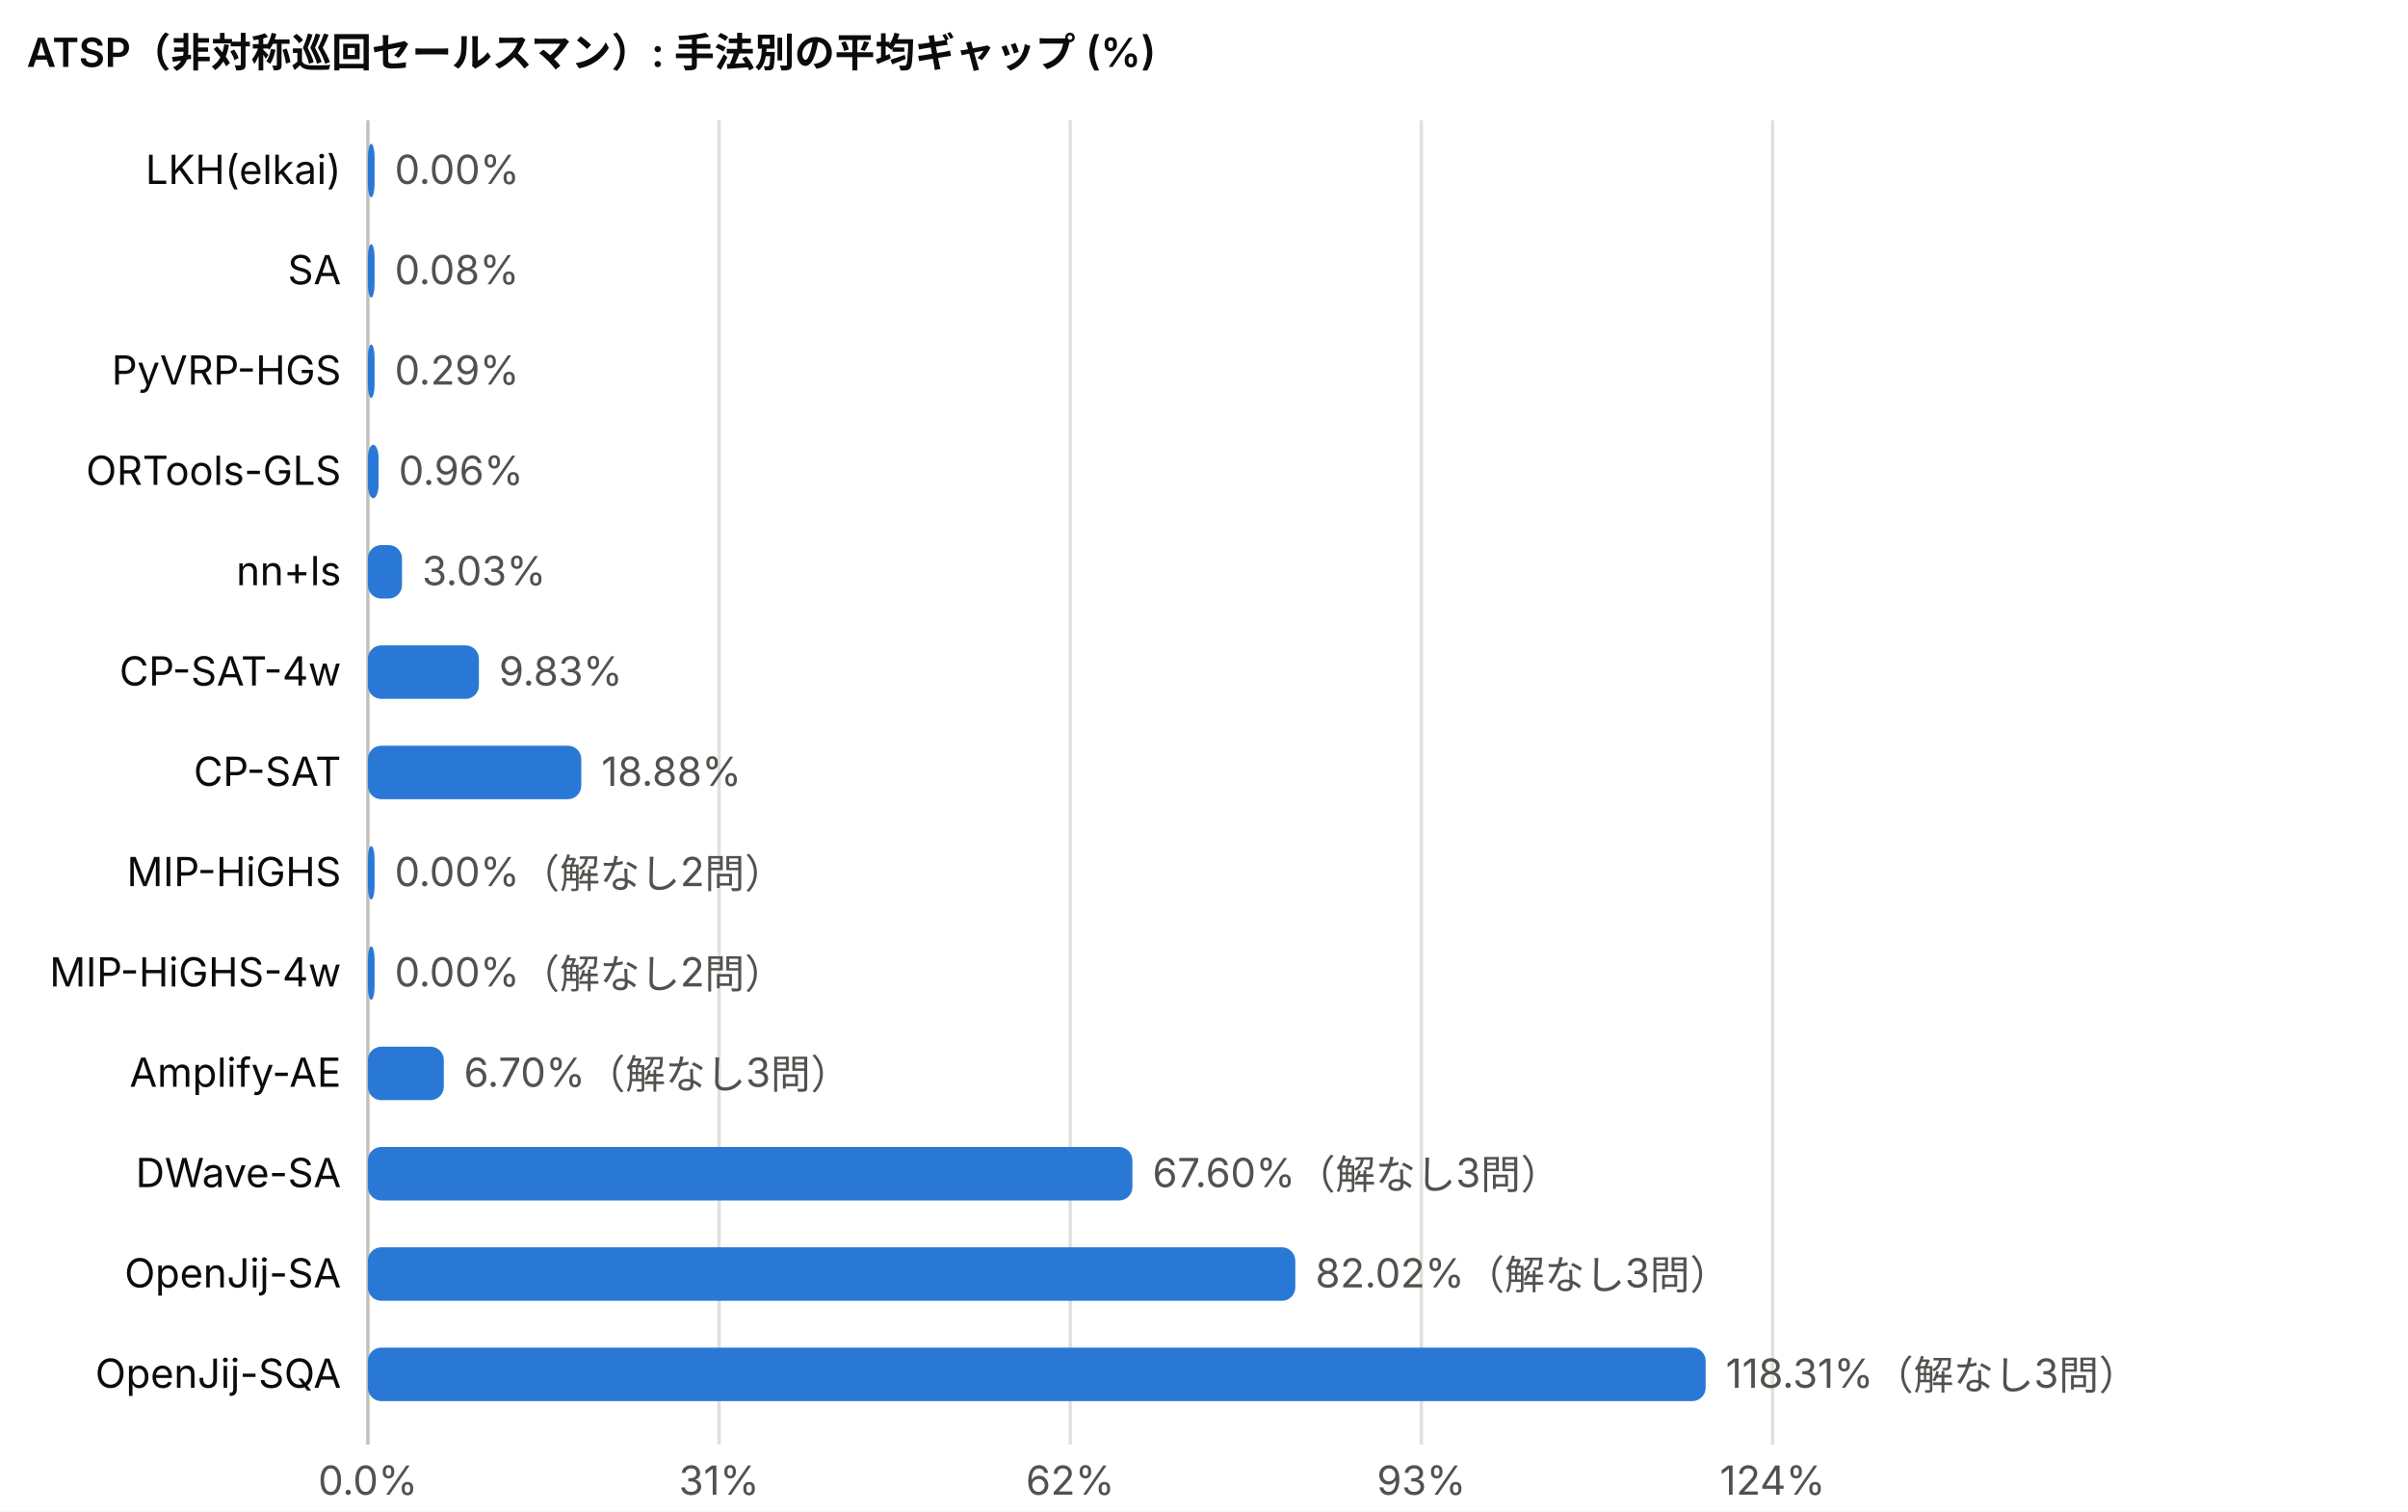
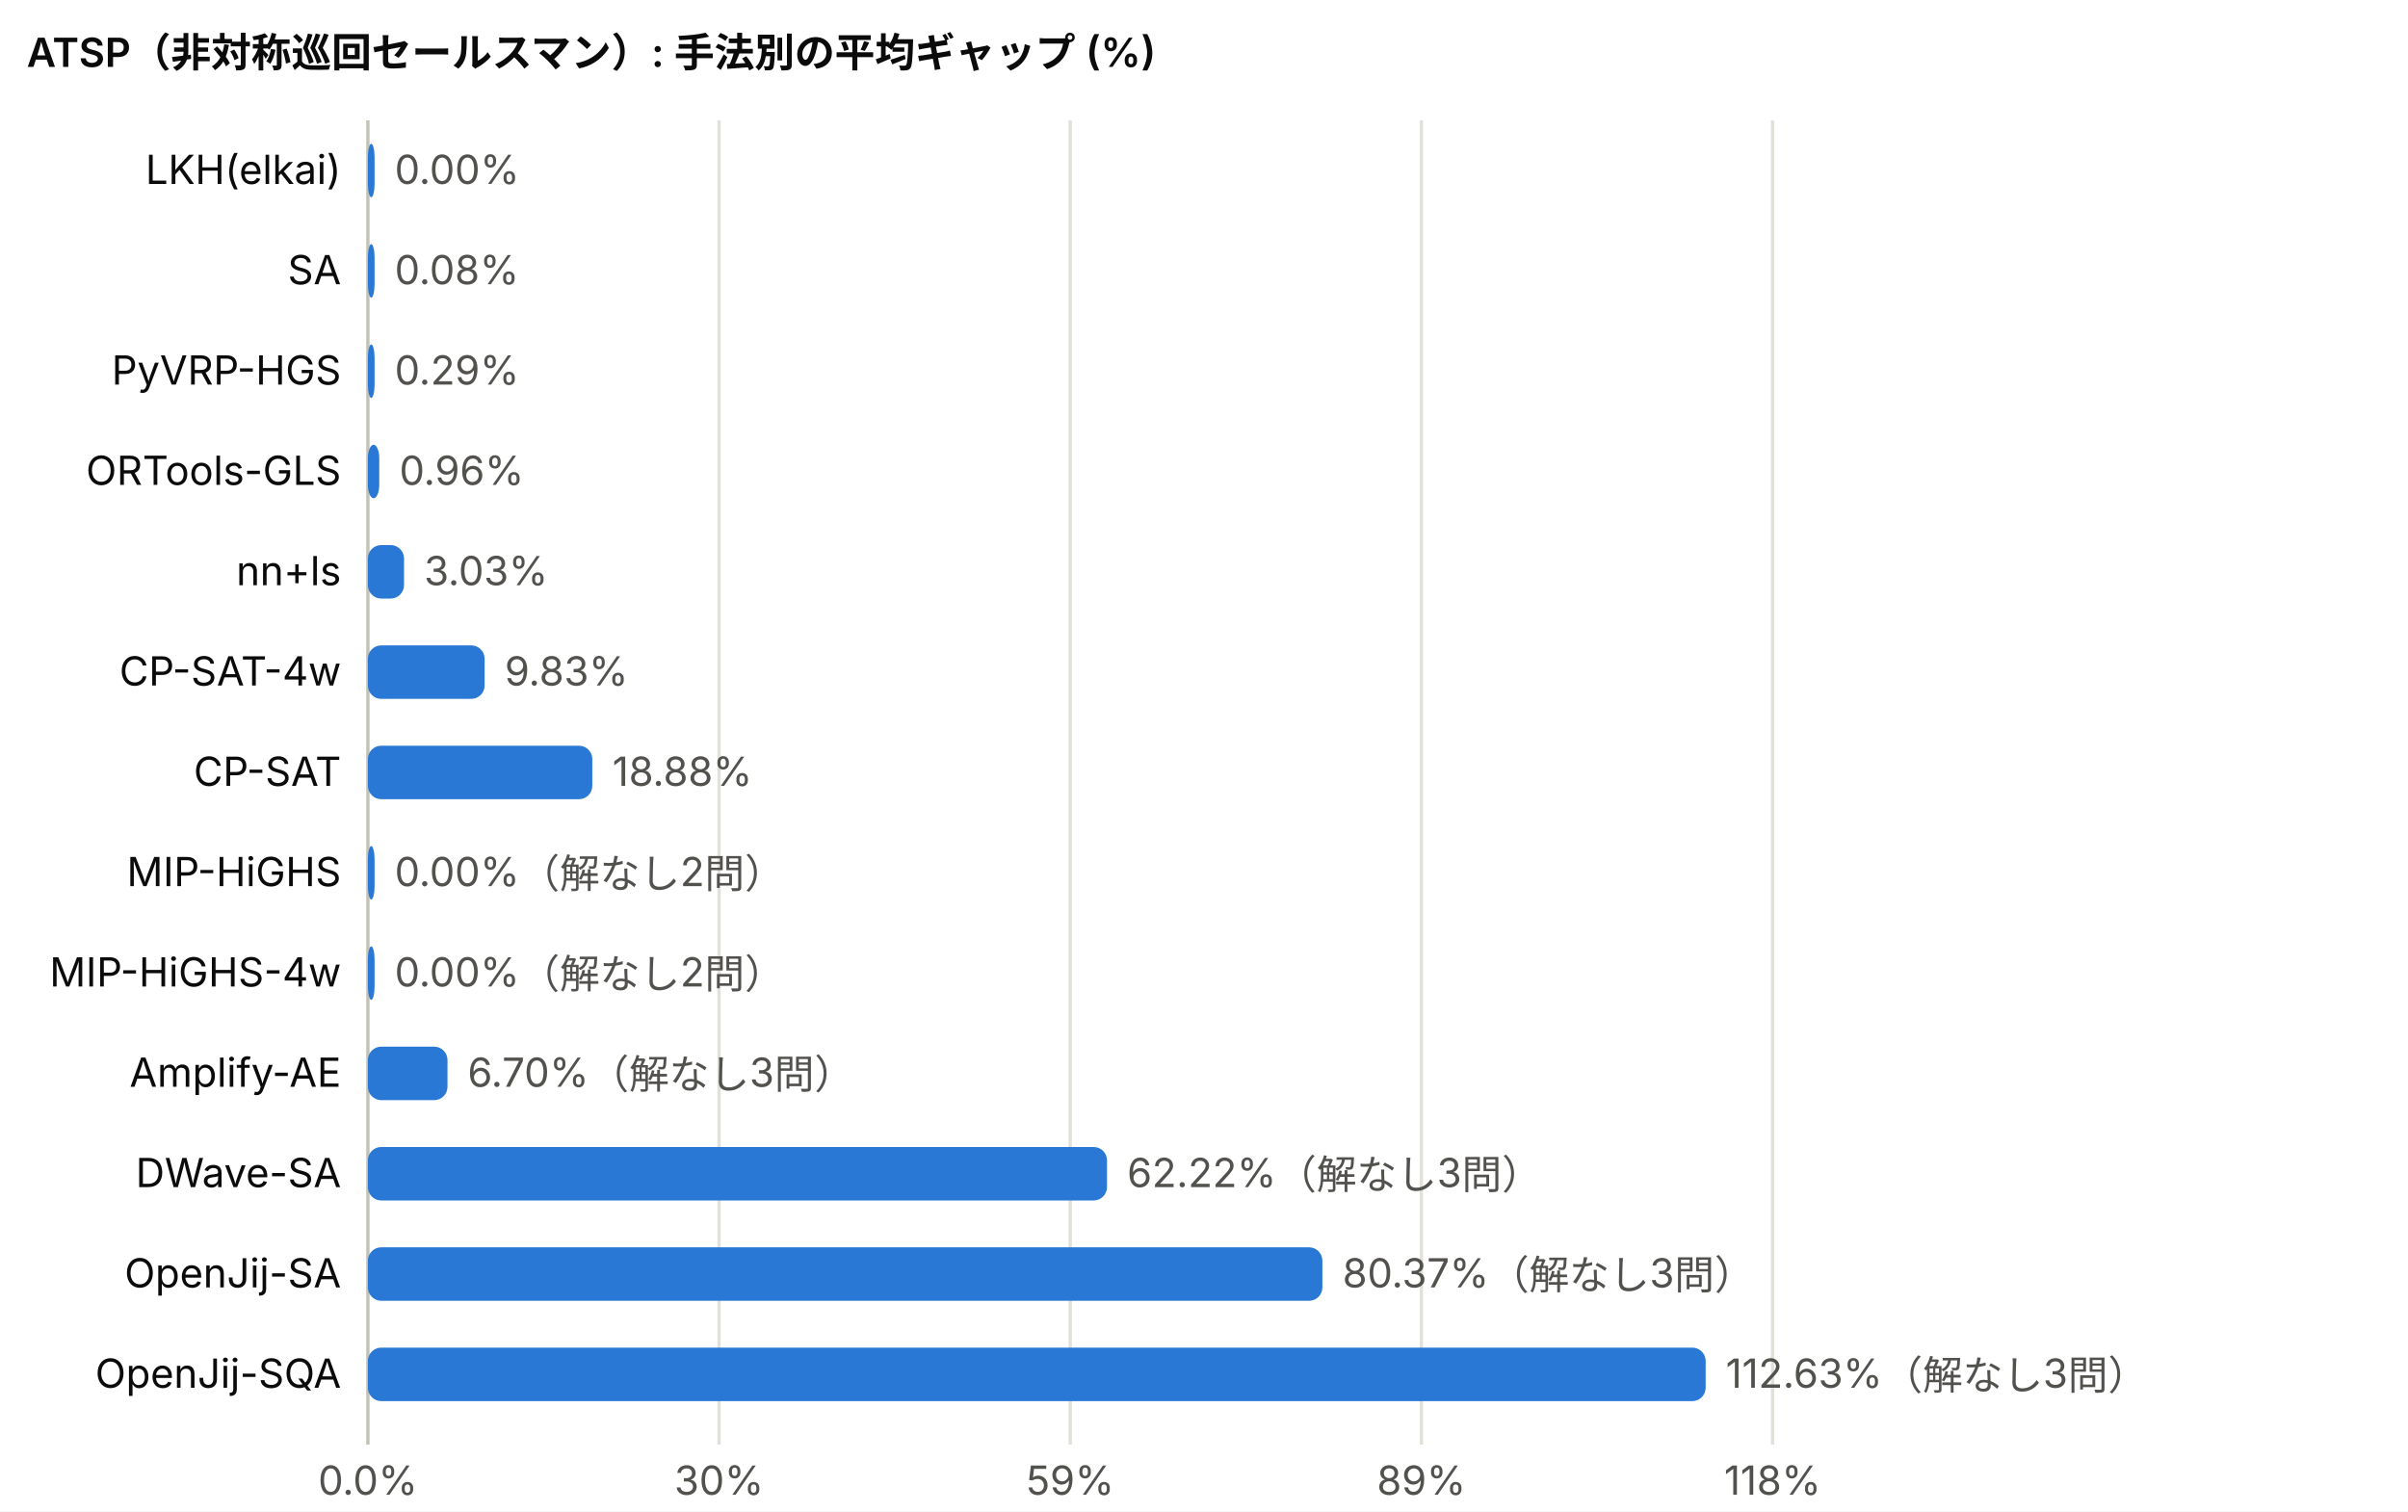
<svg xmlns="http://www.w3.org/2000/svg" width="720" height="452" viewBox="0 0 720 452" font-family="-apple-system, 'Segoe UI', 'Hiragino Sans', 'Yu Gothic UI', Meiryo, sans-serif" font-size="12">
  <rect width="720" height="452" fill="#ffffff" />
  <text x="8.0" y="20.0" text-anchor="start" fill="#0b0b0b" font-weight="600">ATSP（非対称巡回セールスマン）: 手法別の平均ギャップ (%)</text>
  <line x1="110.0" x2="110.0" y1="36" y2="432" stroke="#c3c2b7" />
  <text x="110.0" y="447.0" text-anchor="middle" fill="#52514e">0.0%</text>
  <line x1="215.0" x2="215.0" y1="36" y2="432" stroke="#e1e0d9" />
-   <text x="215.0" y="447.0" text-anchor="middle" fill="#52514e">31%</text>
+   <text x="215.0" y="447.0" text-anchor="middle" fill="#52514e">30%</text>
  <line x1="320.0" x2="320.0" y1="36" y2="432" stroke="#e1e0d9" />
-   <text x="320.0" y="447.0" text-anchor="middle" fill="#52514e">62%</text>
+   <text x="320.0" y="447.0" text-anchor="middle" fill="#52514e">59%</text>
  <line x1="425.0" x2="425.0" y1="36" y2="432" stroke="#e1e0d9" />
-   <text x="425.0" y="447.0" text-anchor="middle" fill="#52514e">93%</text>
+   <text x="425.0" y="447.0" text-anchor="middle" fill="#52514e">89%</text>
  <line x1="530.0" x2="530.0" y1="36" y2="432" stroke="#e1e0d9" />
-   <text x="530.0" y="447.0" text-anchor="middle" fill="#52514e">124%</text>
+   <text x="530.0" y="447.0" text-anchor="middle" fill="#52514e">118%</text>
  <text x="102.0" y="55.0" text-anchor="end" fill="#0b0b0b">LKH(elkai)</text>
  <rect x="110" y="43" width="2.0" height="16" rx="4" fill="#2a78d6" />
  <text x="118.0" y="55.0" text-anchor="start" fill="#52514e">0.00%</text>
  <text x="102.0" y="85.0" text-anchor="end" fill="#0b0b0b">SA</text>
  <rect x="110" y="73" width="2.0" height="16" rx="4" fill="#2a78d6" />
  <text x="118.0" y="85.0" text-anchor="start" fill="#52514e">0.08%</text>
  <text x="102.0" y="115.0" text-anchor="end" fill="#0b0b0b">PyVRP-HGS</text>
  <rect x="110" y="103" width="2.0" height="16" rx="4" fill="#2a78d6" />
  <text x="118.0" y="115.0" text-anchor="start" fill="#52514e">0.29%</text>
  <text x="102.0" y="145.0" text-anchor="end" fill="#0b0b0b">ORTools-GLS</text>
-   <rect x="110" y="133" width="3.2" height="16" rx="4" fill="#2a78d6" />
-   <text x="119.2" y="145.0" text-anchor="start" fill="#52514e">0.96%</text>
+   <rect x="110" y="133" width="3.4" height="16" rx="4" fill="#2a78d6" />
+   <text x="119.4" y="145.0" text-anchor="start" fill="#52514e">0.96%</text>
  <text x="102.0" y="175.0" text-anchor="end" fill="#0b0b0b">nn+ls</text>
-   <rect x="110" y="163" width="10.2" height="16" rx="4" fill="#2a78d6" />
-   <text x="126.2" y="175.0" text-anchor="start" fill="#52514e">3.03%</text>
+   <rect x="110" y="163" width="10.8" height="16" rx="4" fill="#2a78d6" />
+   <text x="126.8" y="175.0" text-anchor="start" fill="#52514e">3.03%</text>
  <text x="102.0" y="205.0" text-anchor="end" fill="#0b0b0b">CP-SAT-4w</text>
-   <rect x="110" y="193" width="33.2" height="16" rx="4" fill="#2a78d6" />
-   <text x="149.2" y="205.0" text-anchor="start" fill="#52514e">9.83%</text>
+   <rect x="110" y="193" width="34.9" height="16" rx="4" fill="#2a78d6" />
+   <text x="150.9" y="205.0" text-anchor="start" fill="#52514e">9.83%</text>
  <text x="102.0" y="235.0" text-anchor="end" fill="#0b0b0b">CP-SAT</text>
-   <rect x="110" y="223" width="63.8" height="16" rx="4" fill="#2a78d6" />
-   <text x="179.8" y="235.0" text-anchor="start" fill="#52514e">18.88%</text>
+   <rect x="110" y="223" width="67.1" height="16" rx="4" fill="#2a78d6" />
+   <text x="183.1" y="235.0" text-anchor="start" fill="#52514e">18.88%</text>
  <text x="102.0" y="265.0" text-anchor="end" fill="#0b0b0b">MIP-HiGHS</text>
  <rect x="110" y="253" width="2.0" height="16" rx="4" fill="#2a78d6" />
  <text x="118.0" y="265.0" text-anchor="start" fill="#52514e">0.00%（解なし2問）</text>
  <text x="102.0" y="295.0" text-anchor="end" fill="#0b0b0b">MIP-HiGHS-4w</text>
  <rect x="110" y="283" width="2.0" height="16" rx="4" fill="#2a78d6" />
  <text x="118.0" y="295.0" text-anchor="start" fill="#52514e">0.00%（解なし2問）</text>
  <text x="102.0" y="325.0" text-anchor="end" fill="#0b0b0b">Amplify-AE</text>
-   <rect x="110" y="313" width="22.7" height="16" rx="4" fill="#2a78d6" />
-   <text x="138.7" y="325.0" text-anchor="start" fill="#52514e">6.70%（解なし3問）</text>
+   <rect x="110" y="313" width="23.8" height="16" rx="4" fill="#2a78d6" />
+   <text x="139.8" y="325.0" text-anchor="start" fill="#52514e">6.70%（解なし3問）</text>
  <text x="102.0" y="355.0" text-anchor="end" fill="#0b0b0b">DWave-SA</text>
-   <rect x="110" y="343" width="228.6" height="16" rx="4" fill="#2a78d6" />
-   <text x="344.6" y="355.0" text-anchor="start" fill="#52514e">67.60%（解なし3問）</text>
+   <rect x="110" y="343" width="221.0" height="16" rx="4" fill="#2a78d6" />
+   <text x="337.0" y="355.0" text-anchor="start" fill="#52514e">62.22%（解なし3問）</text>
  <text x="102.0" y="385.0" text-anchor="end" fill="#0b0b0b">OpenJij-SA</text>
-   <rect x="110" y="373" width="277.3" height="16" rx="4" fill="#2a78d6" />
-   <text x="393.3" y="385.0" text-anchor="start" fill="#52514e">82.02%（解なし3問）</text>
+   <rect x="110" y="373" width="285.4" height="16" rx="4" fill="#2a78d6" />
+   <text x="401.4" y="385.0" text-anchor="start" fill="#52514e">80.37%（解なし3問）</text>
  <text x="102.0" y="415.0" text-anchor="end" fill="#0b0b0b">OpenJij-SQA</text>
  <rect x="110" y="403" width="400.0" height="16" rx="4" fill="#2a78d6" />
-   <text x="516.0" y="415.0" text-anchor="start" fill="#52514e">118.31%（解なし3問）</text>
+   <text x="516.0" y="415.0" text-anchor="start" fill="#52514e">112.63%（解なし3問）</text>
</svg>
